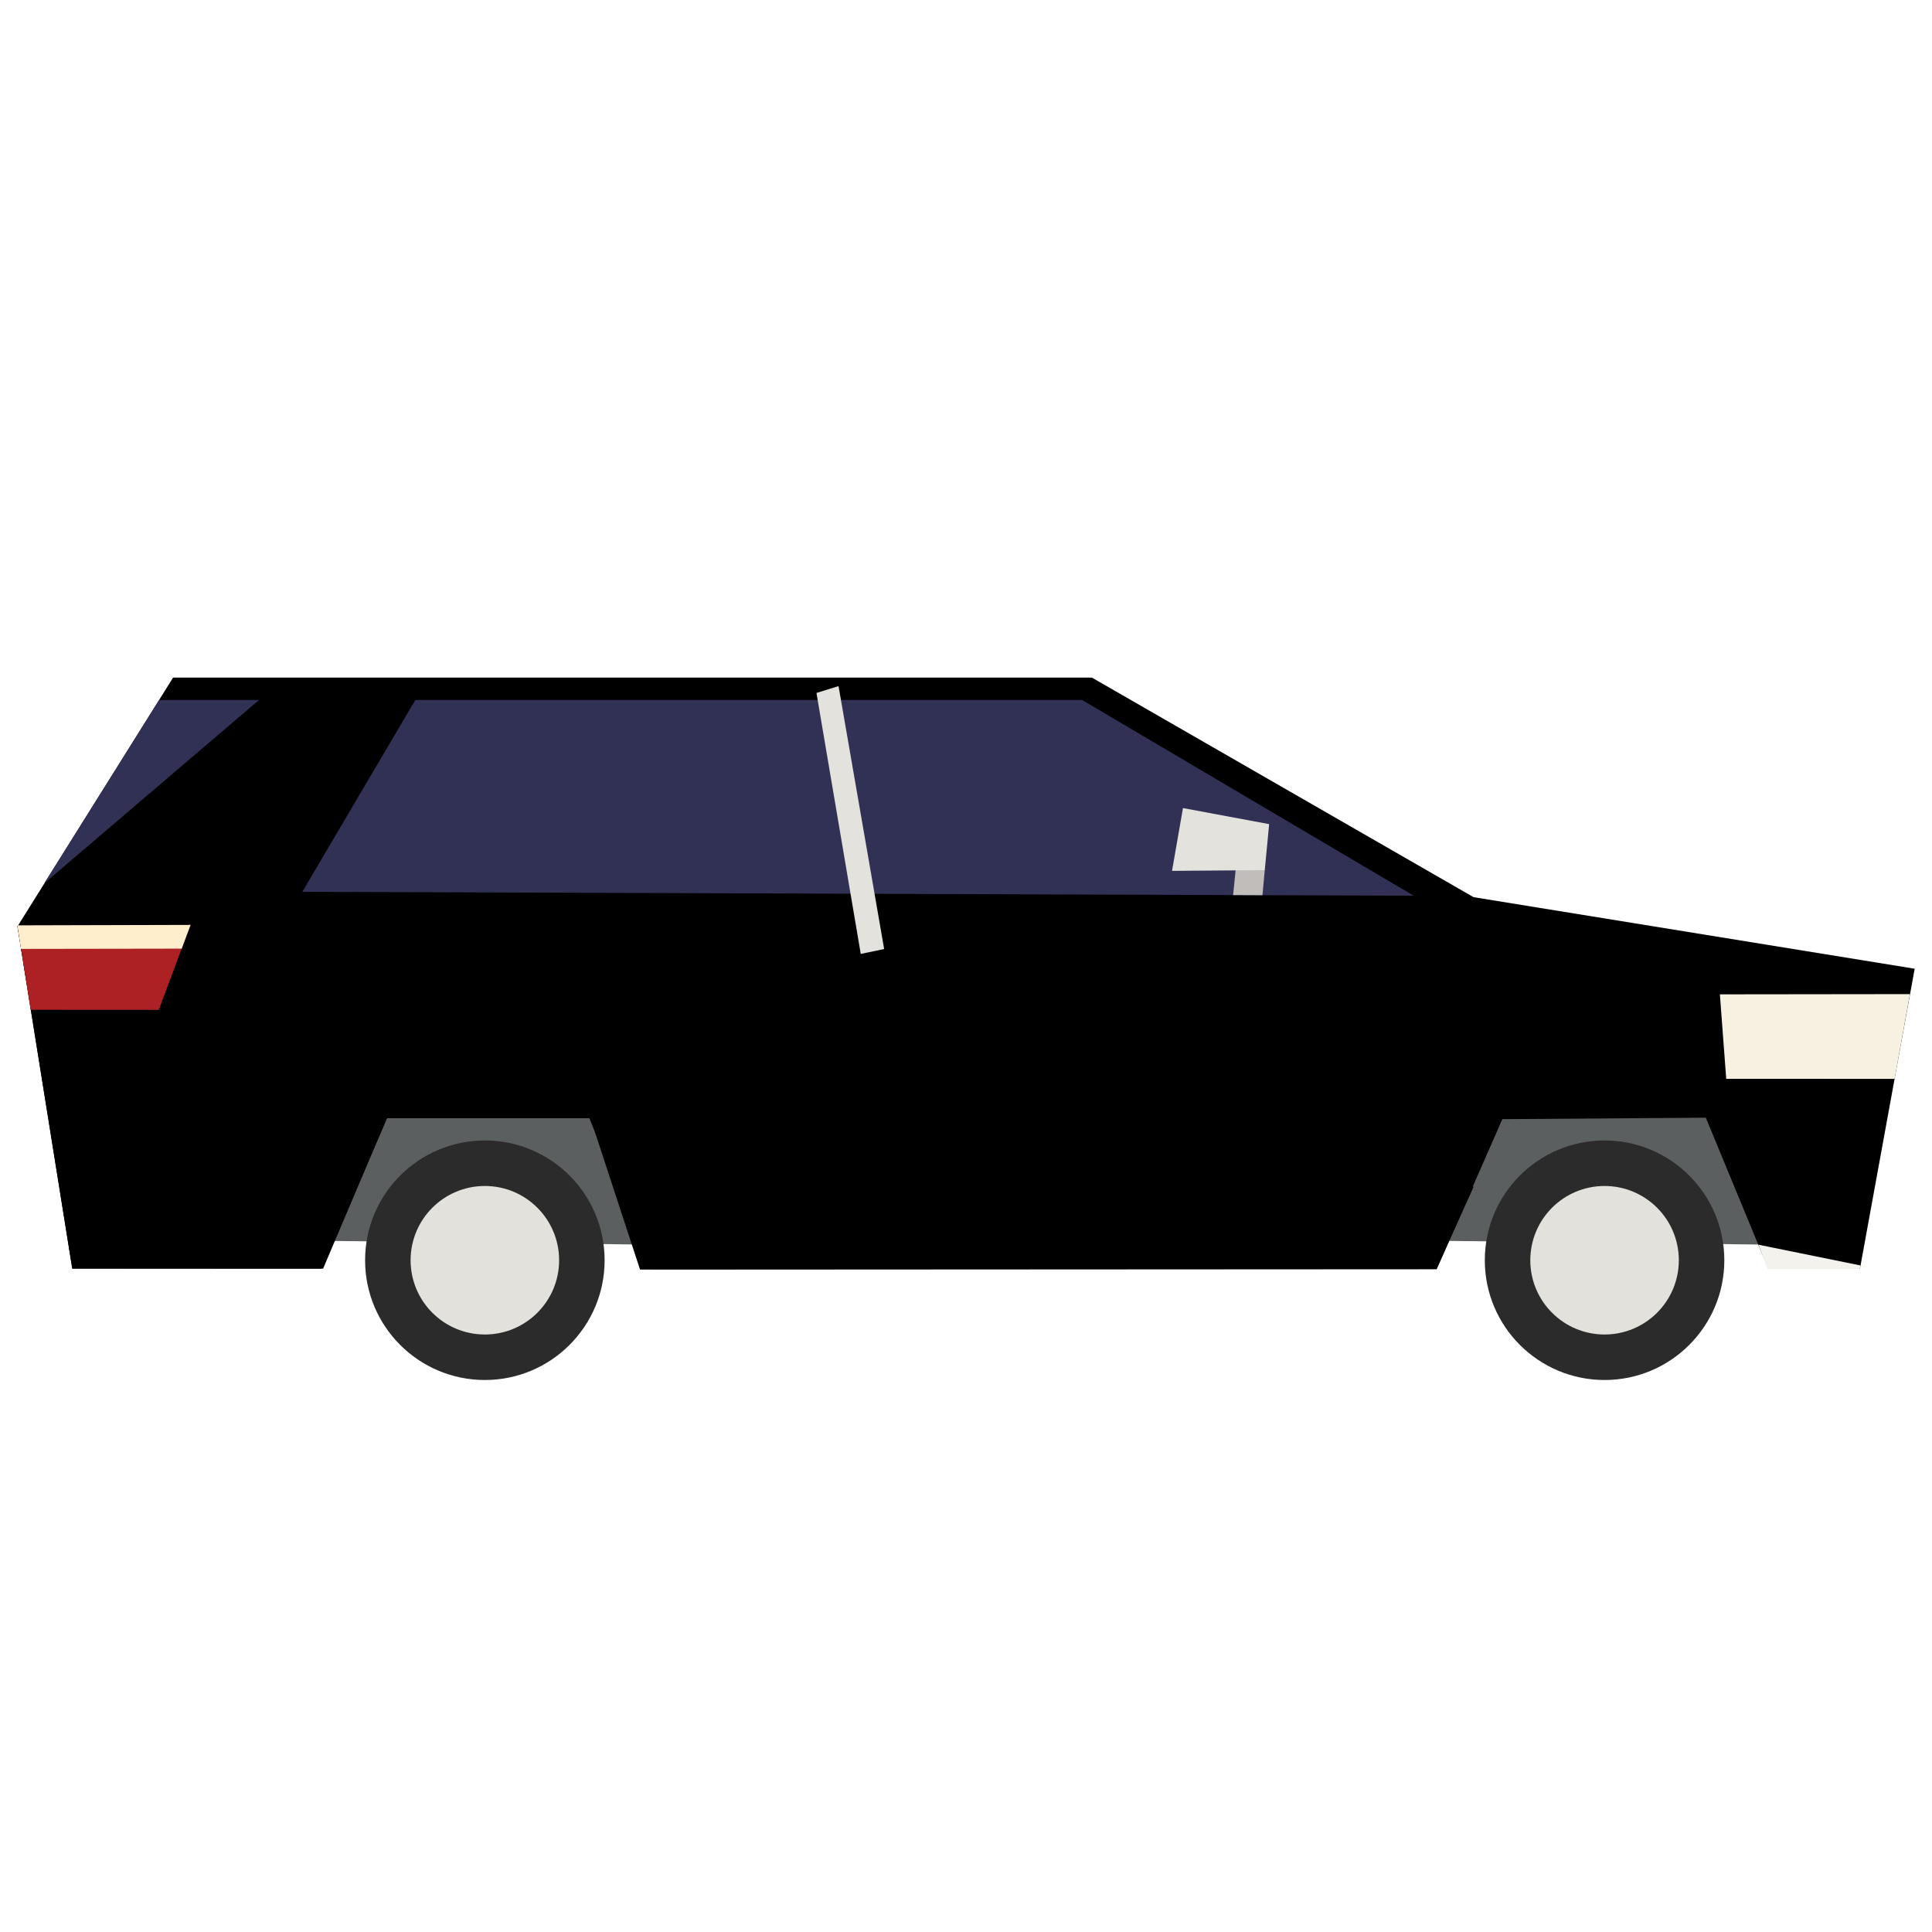
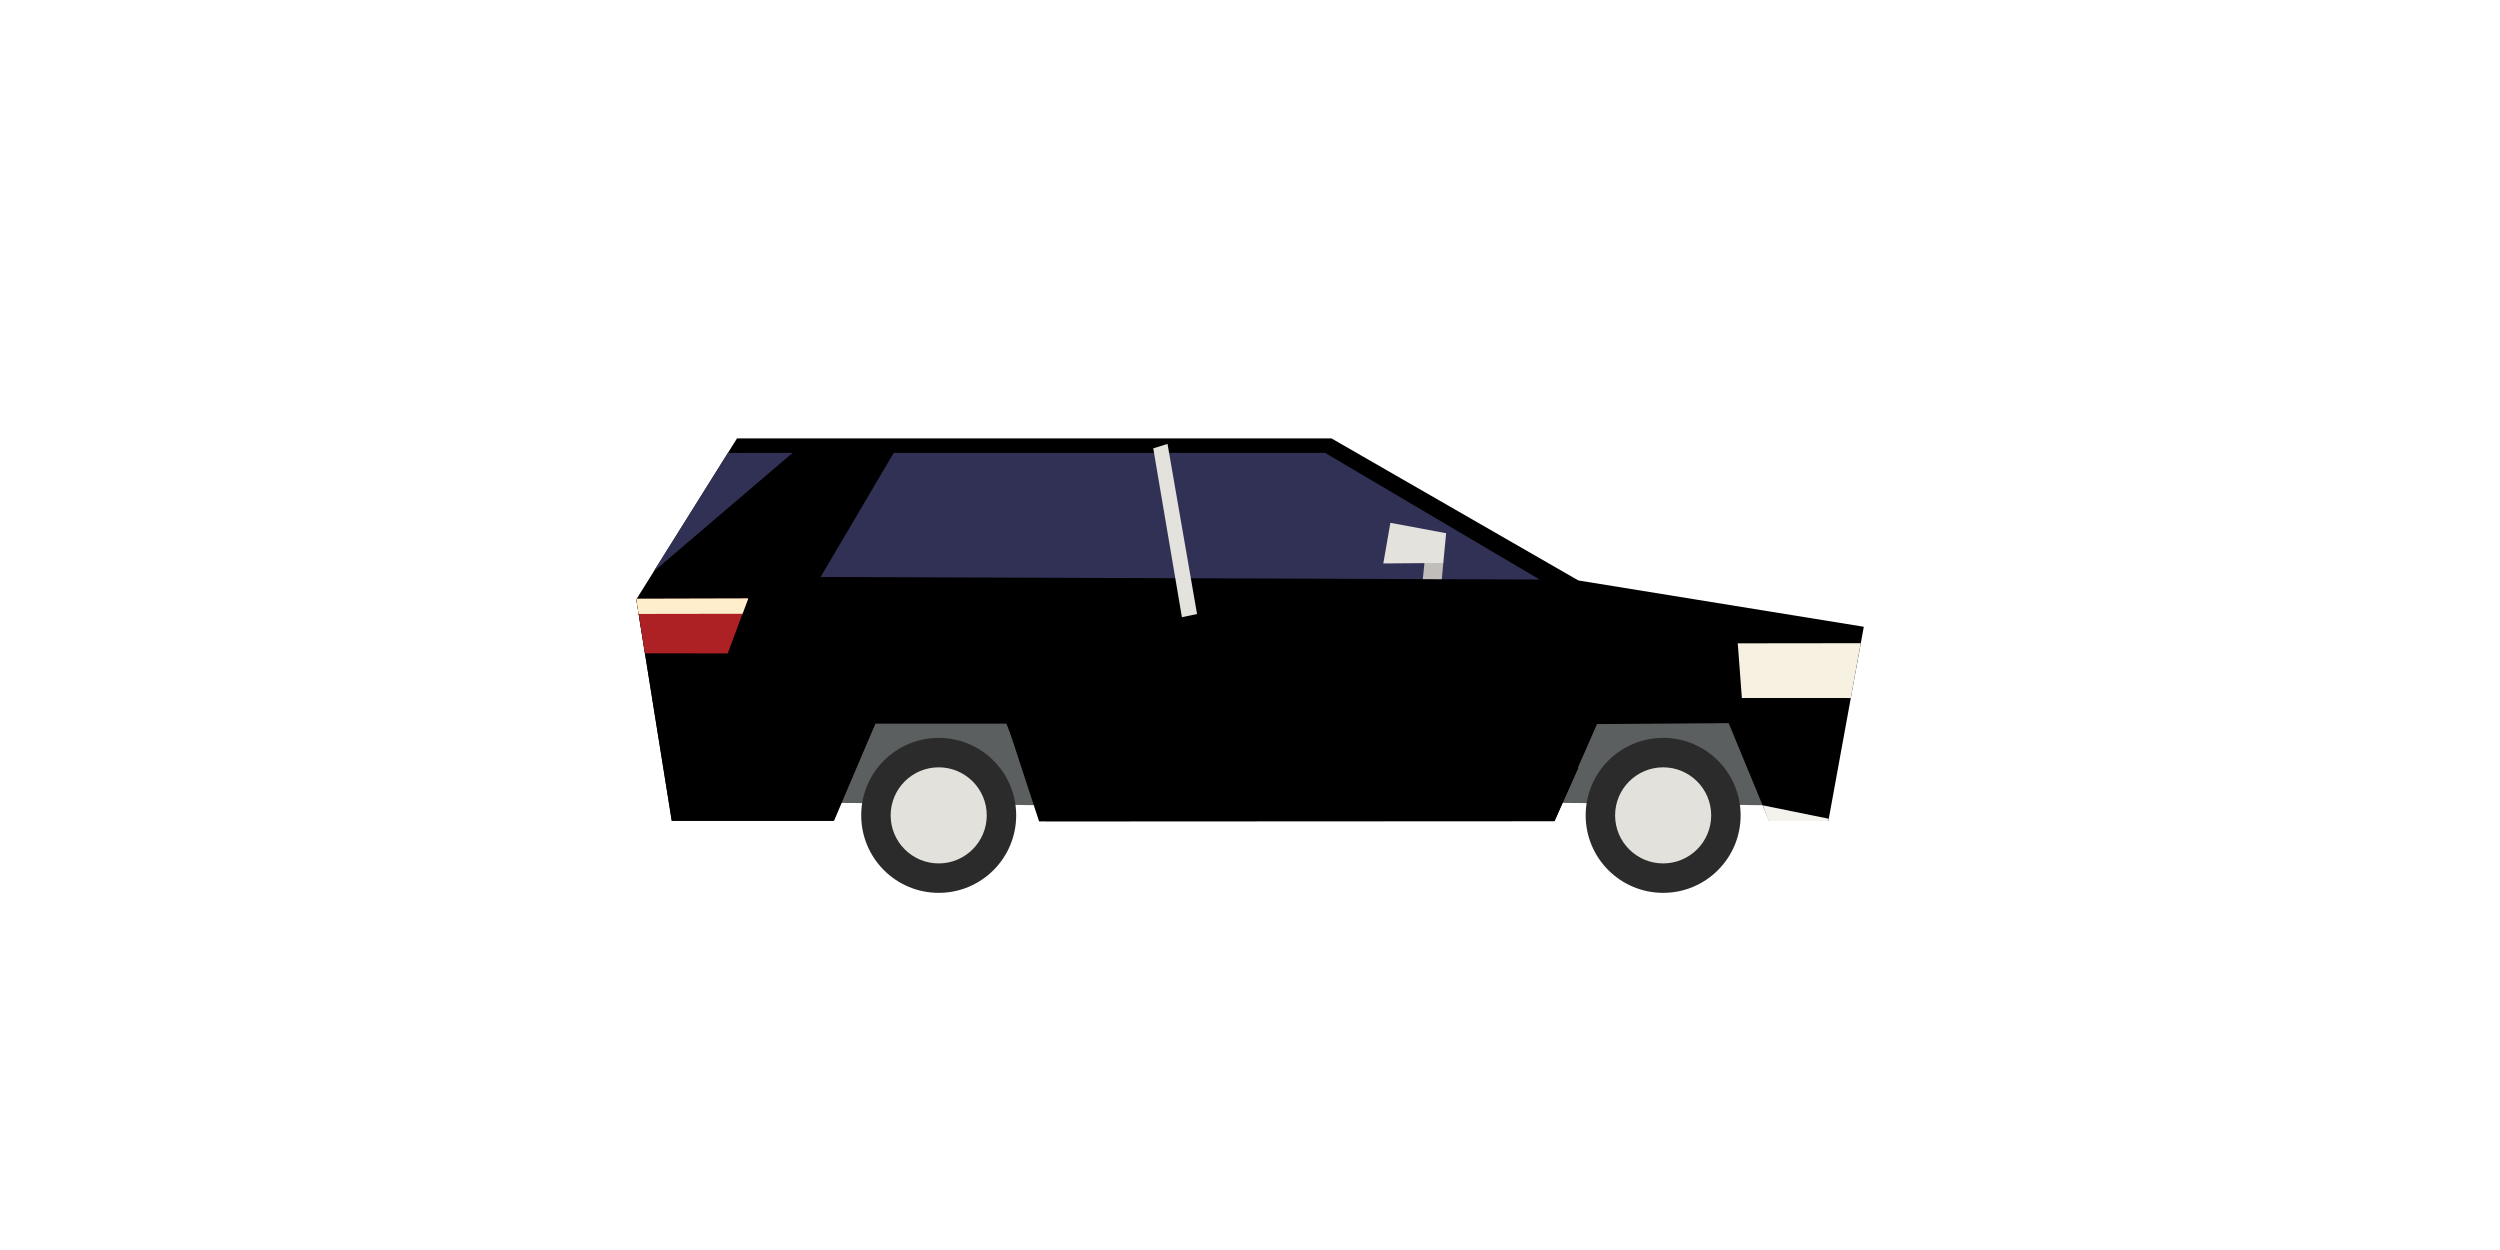
- <svg xmlns="http://www.w3.org/2000/svg" fill="#000000" width="800px" height="800px" viewBox="0 -120 420 420" version="1.1" xml:space="preserve" style="fill-rule:evenodd;clip-rule:evenodd;stroke-linejoin:round;stroke-miterlimit:2;">
+ <svg xmlns="http://www.w3.org/2000/svg" fill="#000000" width="800px" height="400px" viewBox="0 -120 420 420" version="1.1" xml:space="preserve" style="fill-rule:evenodd;clip-rule:evenodd;stroke-linejoin:round;stroke-miterlimit:2;">
  <g id="car-sideways-right" transform="matrix(1.27,0,0,1.27,-62.7079,-597.24)">
    <path d="M353.871,587.353L343.036,560.349L308.121,560.349L296.708,586.685" style="fill:rgb(92,95,96);fill-rule:nonzero;" />
    <path d="M162.371,587.353L151.536,560.349L116.621,560.349L105.208,586.685" style="fill:rgb(92,95,96);fill-rule:nonzero;" />
    <path d="M353.871,588.852L343.036,561.849L308.121,561.849L296.708,588.185" style="fill:rgb(92,95,96);fill-rule:nonzero;" />
    <path d="M162.371,588.852L151.536,561.849L116.621,561.849L105.208,588.185" style="fill:rgb(92,95,96);fill-rule:nonzero;" />
    <path id="fill-grey" d="M367.746,592.98L377.121,541.6L301.61,529.35L236.278,491.765L79.008,491.765L52.371,534.35L61.746,592.927L104.684,592.935L115.621,567.163L150.246,567.163L160.787,593.018L295.287,593.017L306.537,567.35L341.371,567.1L352.039,592.934L367.746,592.98Z" style="fill-rule:nonzero;" />
    <path d="M350.375,588.84L367.855,592.397L367.73,592.99L351.956,592.999" style="fill:rgb(243,242,236);fill-rule:nonzero;" />
    <path id="fill-white" d="M295.289,593.027L158.935,593.099L150.434,567.162L115.621,567.162L104.433,592.938L61.746,592.93L52.34,534.256L81.996,534.224L301.622,578.918L295.289,593.027Z" style="fill-rule:nonzero;" />
    <path d="M52.387,534.24L54.621,548.631L76.555,548.644L81.981,534.115L52.387,534.24Z" style="fill:rgb(173,33,37);fill-rule:nonzero;" />
    <path d="M343.777,545.985L344.86,560.443L373.683,560.457L376.308,545.946L343.777,545.985Z" style="fill:rgb(246,241,225);fill-rule:nonzero;" />
    <path d="M52.356,534.178L52.975,538.204L80.481,538.162L81.997,534.1L52.356,534.178Z" style="fill:rgb(255,238,204);fill-rule:nonzero;" />
    <path d="M291.36,529.103L234.609,495.599L120.467,495.599L101.121,528.436L291.36,529.103Z" style="fill:rgb(49,49,86);fill-rule:nonzero;" />
    <path d="M76.623,495.602L93.717,495.6L56.953,526.975L76.623,495.602Z" style="fill:rgb(49,49,86);fill-rule:nonzero;" />
    <path d="M192.913,493.224L189.135,494.396L196.715,539.065L200.721,538.231L192.913,493.224Z" style="fill:rgb(228,226,220);fill-rule:nonzero;" />
    <path d="M265.871,524.725L265.475,529.017L260.454,528.996L260.955,524.019L265.871,524.725Z" style="fill:rgb(192,189,186);fill-rule:nonzero;" />
    <path d="M265.871,524.725L266.621,516.85L251.871,514.1L249.996,524.85L265.871,524.725Z" style="fill:rgb(228,226,220);fill-rule:nonzero;" />
    <path d="M310.453,591.643C310.453,599.444 316.777,605.768 324.578,605.768C332.379,605.768 338.703,599.444 338.703,591.643C338.703,583.842 332.379,577.518 324.578,577.518C316.777,577.518 310.453,583.842 310.453,591.643" style="fill:rgb(227,225,219);fill-rule:nonzero;" />
    <path d="M311.324,591.501C311.324,584.48 317.015,578.789 324.036,578.789C331.056,578.789 336.748,584.48 336.748,591.501C336.748,598.521 331.056,604.212 324.036,604.212C317.015,604.212 311.324,598.521 311.324,591.501M303.536,591.5C303.536,602.821 312.714,612 324.036,612C335.358,612 344.536,602.821 344.536,591.5C344.536,580.179 335.358,571 324.036,571C312.714,571 303.536,580.179 303.536,591.5" style="fill:rgb(42,43,42);fill-rule:nonzero;" />
    <path d="M118.788,591.643C118.788,599.444 125.112,605.768 132.913,605.768C140.714,605.768 147.038,599.444 147.038,591.643C147.038,583.842 140.714,577.518 132.913,577.518C125.112,577.518 118.788,583.842 118.788,591.643" style="fill:rgb(227,225,219);fill-rule:nonzero;" />
    <path d="M119.659,591.501C119.659,584.48 125.35,578.789 132.371,578.789C139.391,578.789 145.083,584.48 145.083,591.501C145.083,598.521 139.391,604.212 132.371,604.212C125.35,604.212 119.659,598.521 119.659,591.501M111.871,591.5C111.871,602.821 121.049,612 132.371,612C143.693,612 152.871,602.821 152.871,591.5C152.871,580.179 143.693,571 132.371,571C121.049,571 111.871,580.179 111.871,591.5" style="fill:rgb(42,43,42);fill-rule:nonzero;" />
  </g>
</svg>
